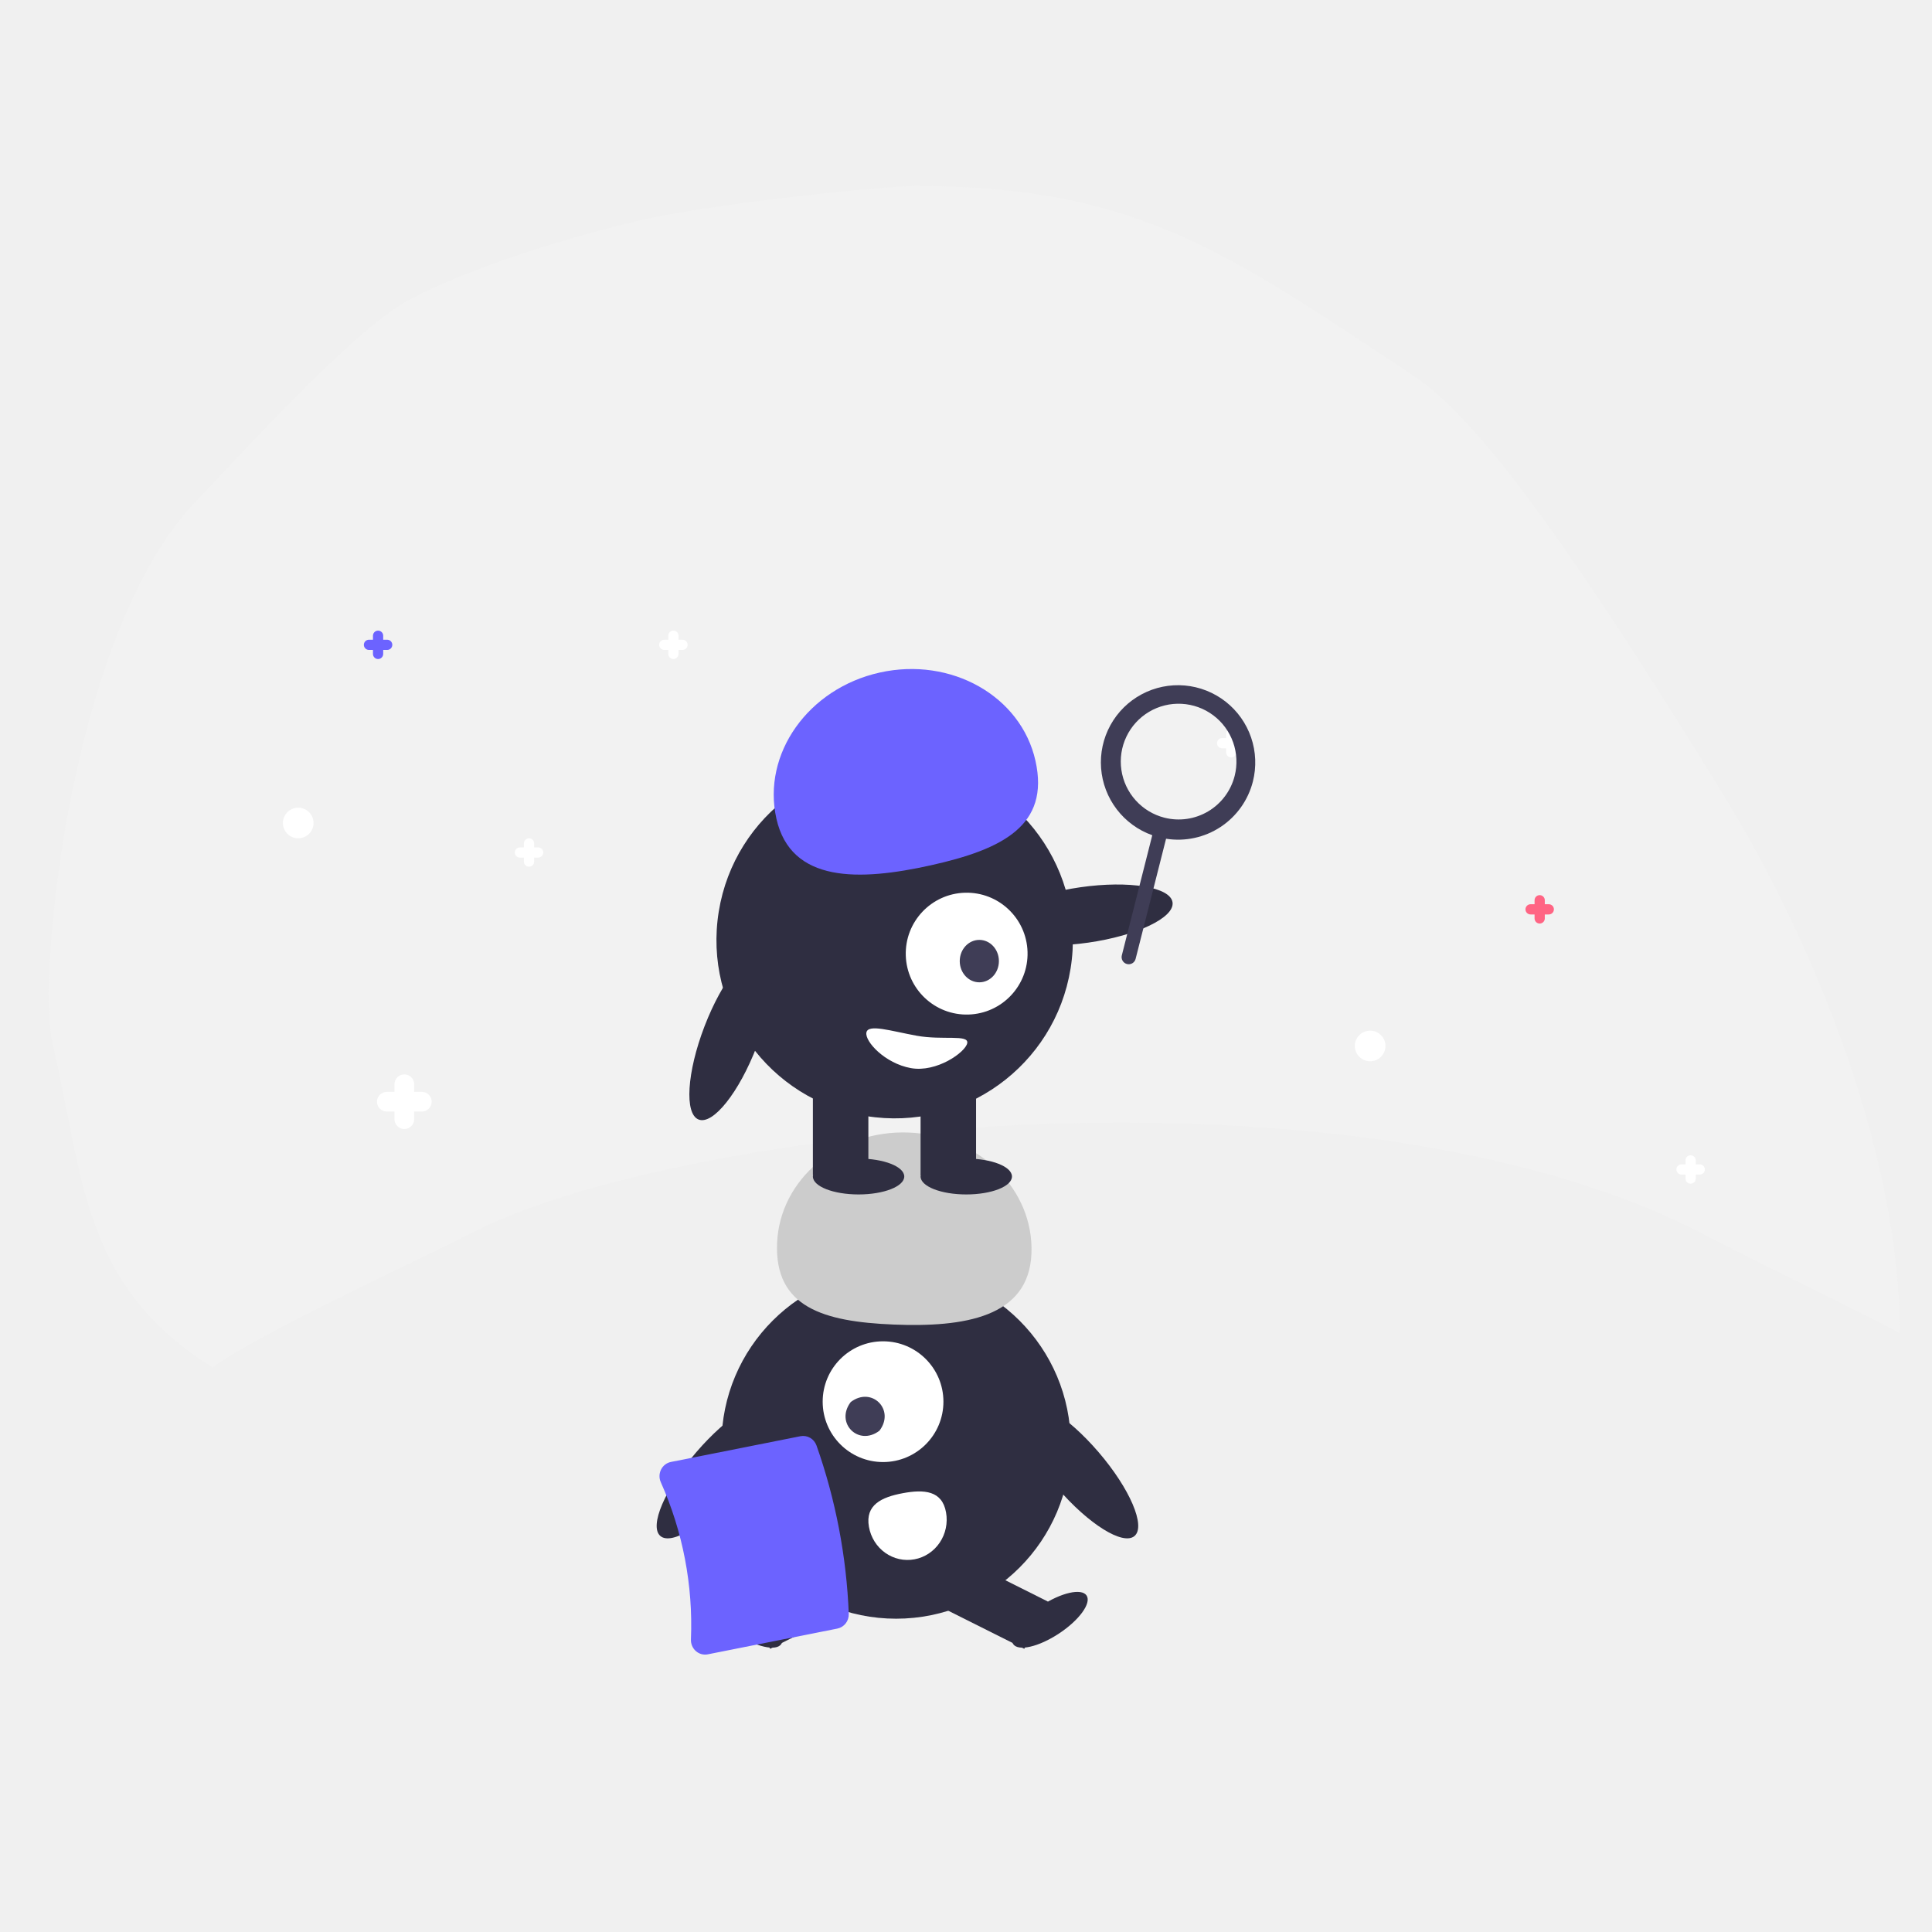
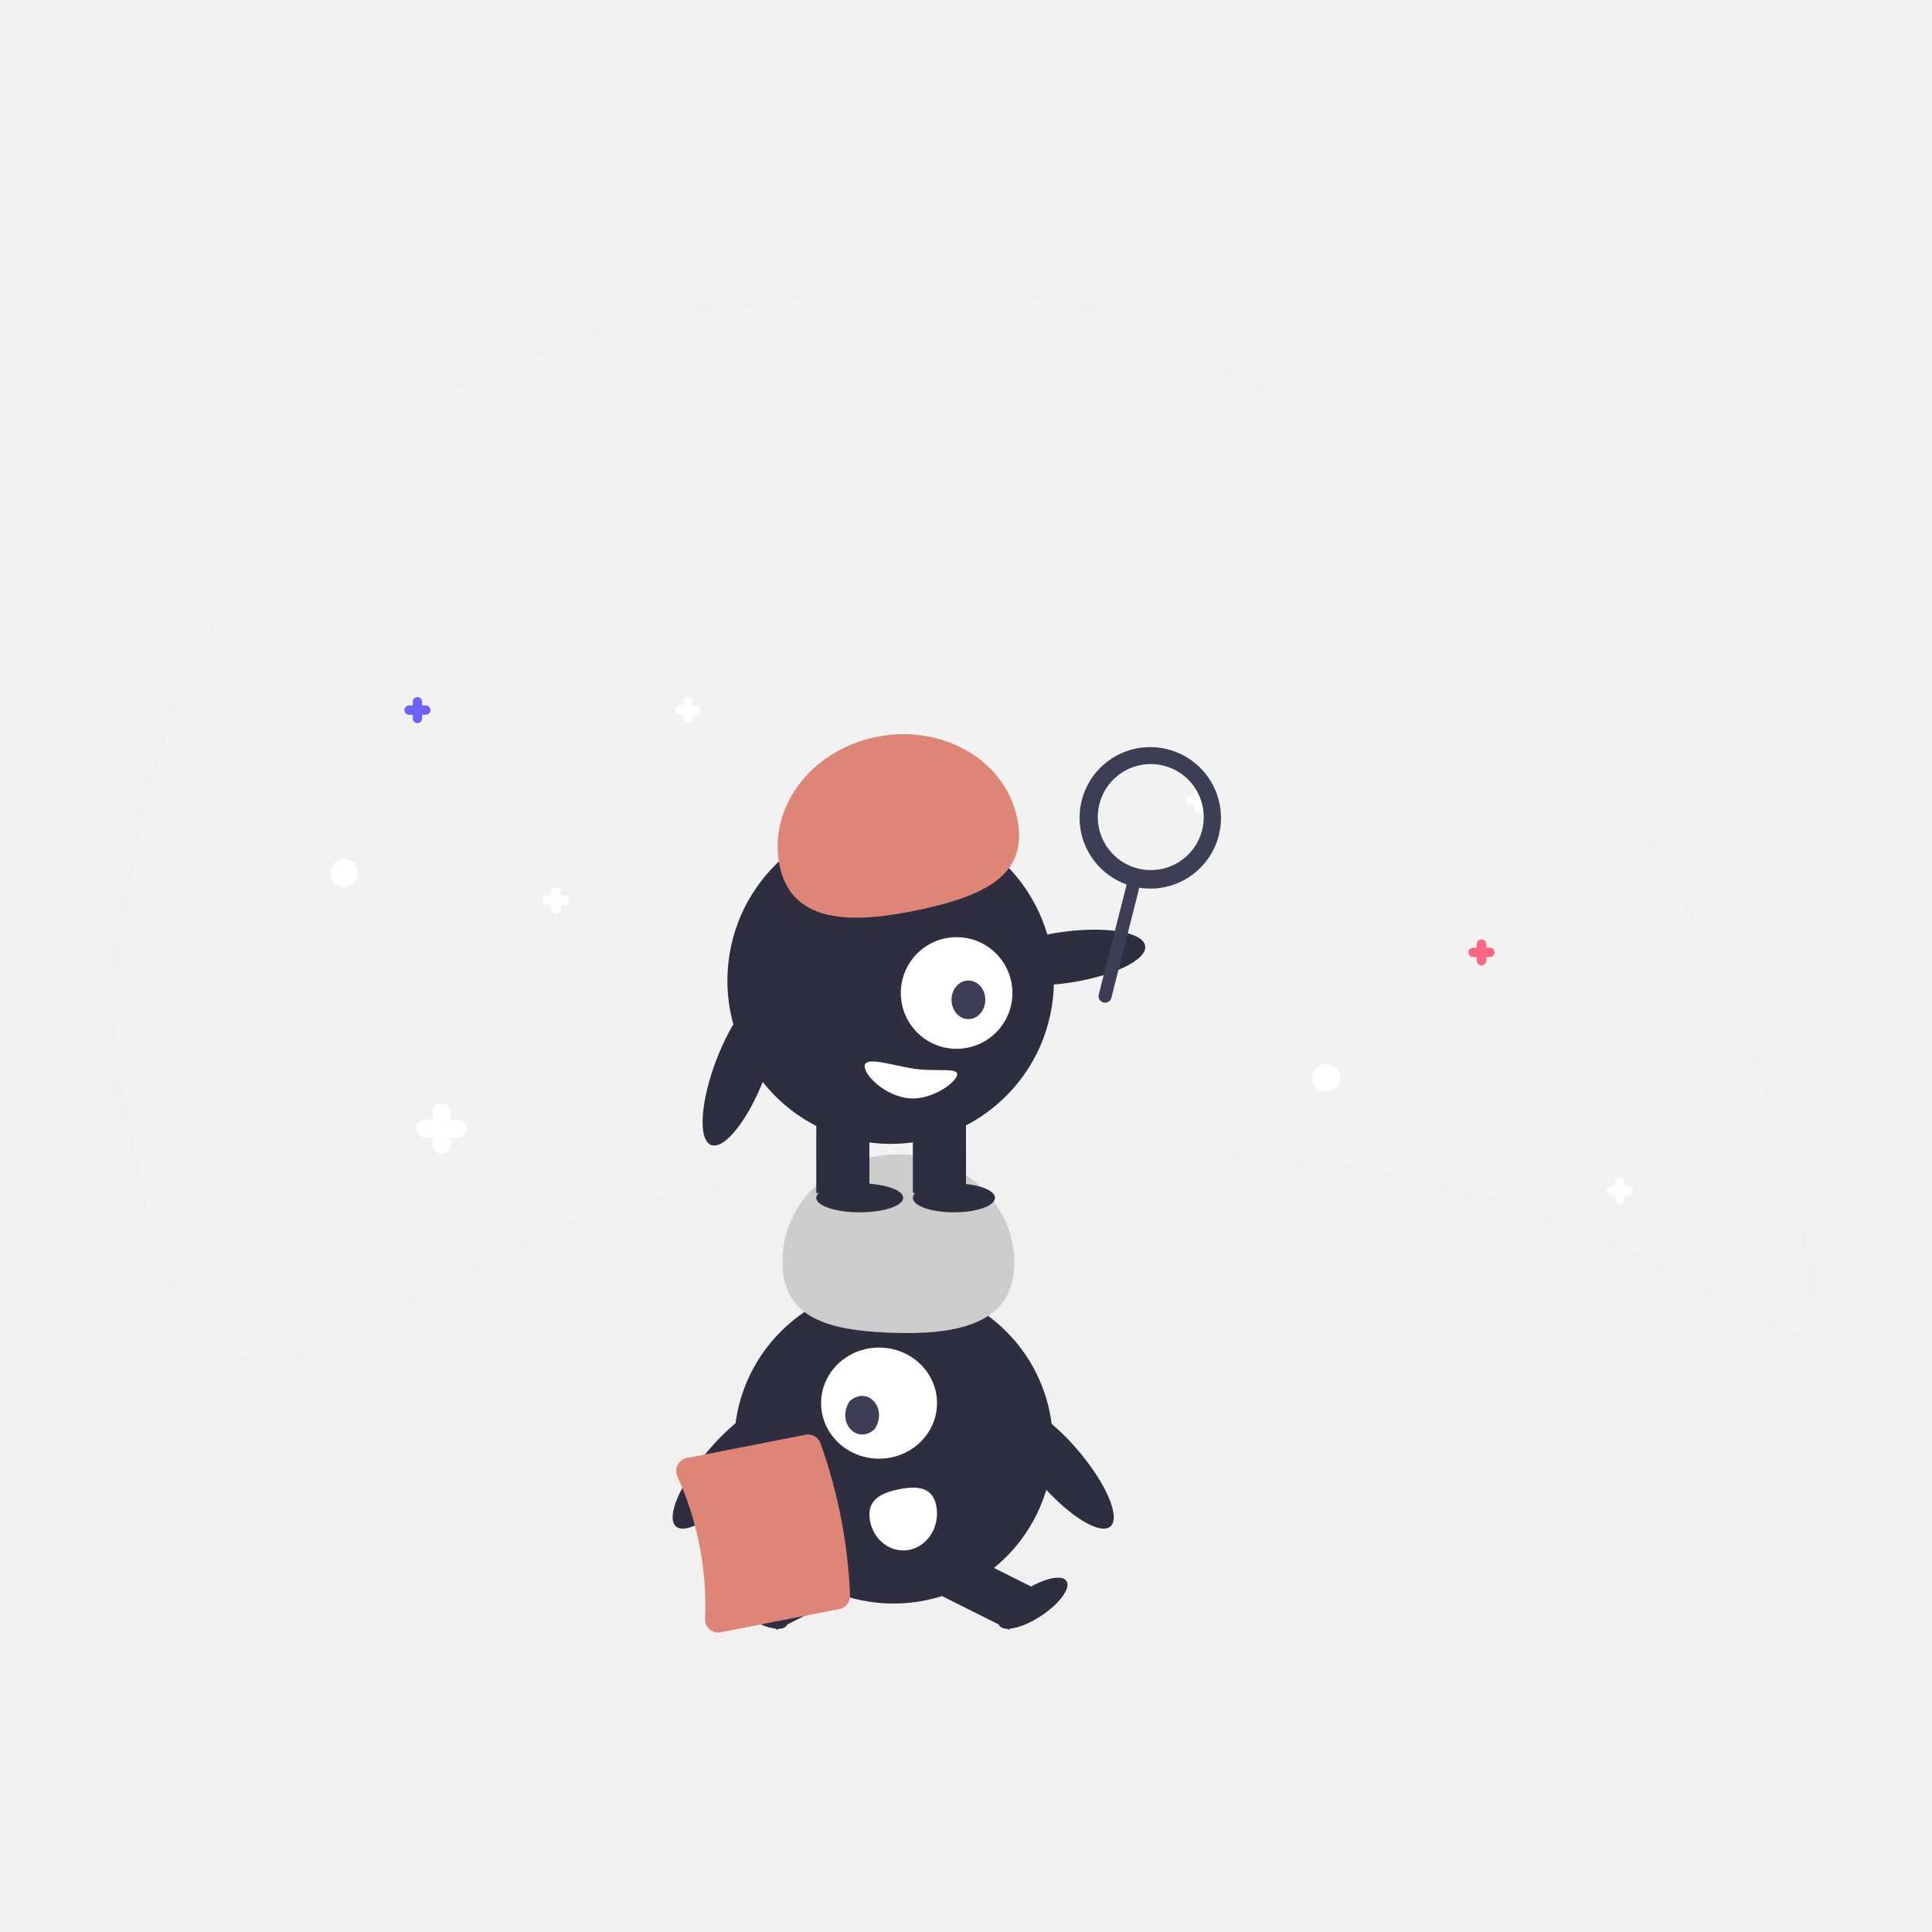
- <svg xmlns="http://www.w3.org/2000/svg" width="592" height="592" viewBox="0 0 592 592" fill="none">
-   <rect width="592" height="592" />
-   <path d="M145.145 377.5C178.217 360.368 257.35 344 343.645 344C429.941 344 487.574 360.368 520.645 377.5C544.28 389.743 569.145 401.5 582.145 408.5C582.145 355 557.127 290.5 527.145 242C493.145 187 457.145 131.066 433.645 115.5C376.881 77.9 348.748 56.943 280.645 57C271.145 57 221.645 62 198.645 67C175.645 72 142.645 82.5 125.145 92C107.645 101.5 72.255 141 60.145 153.5C21.926 192.953 11.146 298.5 16.145 320C25.815 361.578 25.142 394 65.145 419C78.824 408.825 129.97 385.273 145.145 377.5Z" fill="#F2F2F2" />
-   <path d="M91.384 256.868C93.975 256.868 96.076 254.769 96.076 252.179C96.076 249.59 93.975 247.491 91.384 247.491C88.792 247.491 86.692 249.59 86.692 252.179C86.692 254.769 88.792 256.868 91.384 256.868Z" fill="white" />
-   <path d="M419.838 325.192C422.429 325.192 424.53 323.093 424.53 320.503C424.53 317.914 422.429 315.814 419.838 315.814C417.246 315.814 415.146 317.914 415.146 320.503C415.146 323.093 417.246 325.192 419.838 325.192Z" fill="white" />
-   <path d="M129.257 334.57H126.91V332.225C126.91 331.426 126.593 330.659 126.027 330.094C125.461 329.529 124.694 329.211 123.894 329.211C123.094 329.211 122.327 329.529 121.761 330.094C121.195 330.659 120.878 331.426 120.878 332.225V334.57H118.531C117.731 334.57 116.964 334.887 116.399 335.453C115.833 336.018 115.515 336.785 115.515 337.584C115.515 338.384 115.833 339.15 116.399 339.716C116.964 340.281 117.731 340.598 118.531 340.598H120.878V342.943C120.878 343.742 121.195 344.509 121.761 345.074C122.327 345.64 123.094 345.957 123.894 345.957C124.694 345.957 125.461 345.64 126.027 345.074C126.593 344.509 126.91 343.742 126.91 342.943V340.598H129.257C130.057 340.598 130.824 340.281 131.389 339.716C131.955 339.15 132.273 338.384 132.273 337.584C132.273 336.785 131.955 336.018 131.389 335.453C130.824 334.887 130.057 334.57 129.257 334.57Z" fill="white" />
-   <path d="M474.576 277.071H473.356V275.852C473.356 275.436 473.19 275.037 472.896 274.743C472.602 274.449 472.203 274.284 471.787 274.284C471.371 274.284 470.972 274.449 470.678 274.743C470.384 275.037 470.219 275.436 470.219 275.852V277.071H468.999C468.583 277.071 468.184 277.236 467.89 277.53C467.595 277.824 467.43 278.223 467.43 278.638C467.43 279.054 467.595 279.453 467.89 279.747C468.184 280.041 468.583 280.206 468.999 280.206H470.219V281.425C470.219 281.841 470.384 282.239 470.678 282.533C470.972 282.827 471.371 282.992 471.787 282.992C472.203 282.992 472.602 282.827 472.896 282.533C473.19 282.239 473.356 281.841 473.356 281.425V280.206H474.576C474.992 280.206 475.391 280.041 475.685 279.747C475.979 279.453 476.144 279.054 476.144 278.638C476.144 278.223 475.979 277.824 475.685 277.53C475.391 277.236 474.992 277.071 474.576 277.071V277.071Z" fill="#FF6584" />
-   <path d="M118.639 196.02H117.419V194.801C117.419 194.595 117.378 194.391 117.299 194.201C117.221 194.011 117.105 193.838 116.959 193.692C116.814 193.547 116.641 193.431 116.451 193.353C116.26 193.274 116.056 193.233 115.85 193.233C115.644 193.233 115.44 193.274 115.25 193.353C115.06 193.431 114.887 193.547 114.741 193.692C114.595 193.838 114.48 194.011 114.401 194.201C114.322 194.391 114.282 194.595 114.282 194.801V196.02H113.062C112.646 196.02 112.247 196.185 111.953 196.479C111.658 196.773 111.493 197.172 111.493 197.587C111.493 198.003 111.658 198.402 111.953 198.696C112.247 198.99 112.646 199.155 113.062 199.155H114.282V200.374C114.282 200.58 114.322 200.784 114.401 200.974C114.48 201.164 114.595 201.337 114.741 201.482C114.887 201.628 115.06 201.743 115.25 201.822C115.44 201.901 115.644 201.941 115.85 201.941C116.056 201.941 116.26 201.901 116.451 201.822C116.641 201.743 116.814 201.628 116.959 201.482C117.105 201.337 117.221 201.164 117.299 200.974C117.378 200.784 117.419 200.58 117.419 200.374V199.155H118.639C119.055 199.155 119.454 198.99 119.748 198.696C120.042 198.402 120.207 198.003 120.207 197.587C120.207 197.172 120.042 196.773 119.748 196.479C119.454 196.185 119.055 196.02 118.639 196.02V196.02Z" fill="#6C63FF" />
-   <path d="M209.131 196.02H207.911V194.801C207.911 194.385 207.746 193.986 207.452 193.692C207.158 193.399 206.759 193.233 206.343 193.233C205.927 193.233 205.528 193.399 205.234 193.692C204.94 193.986 204.774 194.385 204.774 194.801V196.02H203.554C203.138 196.02 202.739 196.185 202.445 196.479C202.151 196.773 201.986 197.172 201.986 197.587C201.986 198.003 202.151 198.402 202.445 198.696C202.739 198.99 203.138 199.155 203.554 199.155H204.774V200.374C204.774 200.79 204.94 201.188 205.234 201.482C205.528 201.776 205.927 201.941 206.343 201.941C206.759 201.941 207.158 201.776 207.452 201.482C207.746 201.188 207.911 200.79 207.911 200.374V199.155H209.131C209.547 199.155 209.946 198.99 210.24 198.696C210.535 198.402 210.7 198.003 210.7 197.587C210.7 197.172 210.535 196.773 210.24 196.479C209.946 196.185 209.547 196.02 209.131 196.02V196.02Z" fill="white" />
-   <path d="M520.827 356.782H519.607V355.563C519.607 355.147 519.442 354.748 519.148 354.454C518.854 354.16 518.455 353.995 518.039 353.995C517.623 353.995 517.224 354.16 516.93 354.454C516.636 354.748 516.47 355.147 516.47 355.563V356.782H515.25C514.834 356.782 514.435 356.947 514.141 357.241C513.847 357.535 513.682 357.933 513.682 358.349C513.682 358.765 513.847 359.163 514.141 359.457C514.435 359.751 514.834 359.917 515.25 359.917H516.47V361.136C516.47 361.551 516.636 361.95 516.93 362.244C517.224 362.538 517.623 362.703 518.039 362.703C518.455 362.703 518.854 362.538 519.148 362.244C519.442 361.95 519.607 361.551 519.607 361.136V359.917H520.827C521.243 359.917 521.642 359.751 521.936 359.457C522.231 359.163 522.396 358.765 522.396 358.349C522.396 357.933 522.231 357.535 521.936 357.241C521.642 356.947 521.243 356.782 520.827 356.782V356.782Z" fill="white" />
-   <path d="M380.061 226.163H378.841V224.944C378.841 224.528 378.676 224.129 378.382 223.835C378.088 223.541 377.689 223.376 377.273 223.376C376.857 223.376 376.458 223.541 376.164 223.835C375.87 224.129 375.704 224.528 375.704 224.944V226.163H374.484C374.068 226.163 373.669 226.328 373.375 226.622C373.081 226.916 372.916 227.315 372.916 227.73C372.916 228.146 373.081 228.545 373.375 228.839C373.669 229.133 374.068 229.298 374.484 229.298H375.704V230.517C375.704 230.933 375.87 231.331 376.164 231.625C376.458 231.919 376.857 232.084 377.273 232.084C377.689 232.084 378.088 231.919 378.382 231.625C378.676 231.331 378.841 230.933 378.841 230.517V229.298H380.061C380.477 229.298 380.876 229.133 381.17 228.839C381.465 228.545 381.63 228.146 381.63 227.73C381.63 227.315 381.465 226.916 381.17 226.622C380.876 226.328 380.477 226.163 380.061 226.163V226.163Z" fill="white" />
-   <path d="M164.891 259.655H163.671V258.436C163.671 258.02 163.505 257.621 163.211 257.327C162.917 257.033 162.518 256.868 162.102 256.868C161.686 256.868 161.287 257.033 160.993 257.327C160.699 257.621 160.534 258.02 160.534 258.436V259.655H159.314C158.898 259.655 158.499 259.82 158.204 260.114C157.91 260.408 157.745 260.807 157.745 261.222C157.745 261.638 157.91 262.037 158.204 262.331C158.499 262.625 158.898 262.79 159.314 262.79H160.534V264.009C160.534 264.424 160.699 264.823 160.993 265.117C161.287 265.411 161.686 265.576 162.102 265.576C162.518 265.576 162.917 265.411 163.211 265.117C163.505 264.823 163.671 264.424 163.671 264.009V262.79H164.891C165.307 262.79 165.706 262.625 166 262.331C166.294 262.037 166.459 261.638 166.459 261.222C166.459 260.807 166.294 260.408 166 260.114C165.706 259.82 165.307 259.655 164.891 259.655V259.655Z" fill="white" />
-   <path d="M274.583 496C304.13 496 328.083 472.047 328.083 442.5C328.083 412.953 304.13 389 274.583 389C245.035 389 221.083 412.953 221.083 442.5C221.083 472.047 245.035 496 274.583 496Z" fill="#2F2E41" />
-   <path d="M254.664 477.759L228.74 490.748L235.986 505.224L261.91 492.236L254.664 477.759Z" fill="#2F2E41" />
-   <path d="M239.403 503.755C240.941 501.422 237.147 496.206 230.929 492.105C224.711 488.003 218.424 486.569 216.887 488.902C215.349 491.235 219.144 496.451 225.361 500.552C231.579 504.654 237.866 506.088 239.403 503.755Z" fill="#2F2E41" />
-   <path d="M295.175 477.759L287.929 492.236L313.854 505.224L321.1 490.748L295.175 477.759Z" fill="#2F2E41" />
-   <path d="M324.478 500.552C330.696 496.451 334.49 491.234 332.953 488.902C331.415 486.569 325.128 488.003 318.911 492.104C312.693 496.206 308.898 501.422 310.436 503.755C311.973 506.088 318.26 504.654 324.478 500.552Z" fill="#2F2E41" />
-   <path d="M270.583 448C280.8 448 289.083 439.717 289.083 429.5C289.083 419.283 280.8 411 270.583 411C260.365 411 252.083 419.283 252.083 429.5C252.083 439.717 260.365 448 270.583 448Z" fill="white" />
-   <path d="M260.687 429.605C267.11 424.713 274.369 431.973 269.478 438.395C263.056 443.287 255.796 436.027 260.687 429.605Z" fill="#3F3D56" />
-   <path d="M316.056 384.116C316.848 364.516 300.042 347.915 278.518 347.036C256.995 346.158 238.905 361.334 238.113 380.934C237.321 400.534 252.282 404.987 273.806 405.866C295.329 406.745 315.264 403.716 316.056 384.116Z" fill="#CCCCCC" />
-   <path d="M347.644 470.652C351.148 467.642 346.221 456.151 336.64 444.985C327.059 433.819 316.451 427.206 312.948 430.216C309.444 433.225 314.371 444.716 323.952 455.882C333.533 467.048 344.141 473.661 347.644 470.652Z" fill="#2F2E41" />
-   <path d="M226.036 455.882C235.618 444.716 240.544 433.225 237.041 430.216C233.537 427.206 222.93 433.819 213.348 444.985C203.767 456.151 198.84 467.642 202.344 470.652C205.848 473.661 216.455 467.049 226.036 455.882Z" fill="#2F2E41" />
-   <path d="M289.887 463.436C290.171 465.031 290.146 466.668 289.814 468.254C289.482 469.839 288.849 471.342 287.952 472.676C287.055 474.01 285.911 475.149 284.585 476.029C283.259 476.908 281.778 477.51 280.225 477.8C278.673 478.091 277.08 478.064 275.538 477.721C273.996 477.379 272.535 476.727 271.238 475.804C269.941 474.88 268.833 473.703 267.979 472.34C267.125 470.976 266.541 469.453 266.259 467.857L266.255 467.833C265.074 461.125 270.119 458.752 276.645 457.537C283.171 456.323 288.705 456.728 289.887 463.436Z" fill="white" />
-   <path d="M333.462 288.841C348.394 286.704 359.957 281.172 359.288 276.485C358.619 271.799 345.971 269.733 331.038 271.87C316.105 274.007 304.543 279.539 305.212 284.225C305.881 288.912 318.529 290.978 333.462 288.841Z" fill="#2F2E41" />
-   <path d="M328.042 296.802C332.873 267.02 312.657 238.959 282.889 234.126C253.121 229.293 225.074 249.518 220.243 279.3C215.412 309.082 235.628 337.143 265.396 341.976C295.164 346.809 323.211 326.584 328.042 296.802Z" fill="#2F2E41" />
-   <path d="M266.083 330H249.083V360H266.083V330Z" fill="#2F2E41" />
-   <path d="M299.083 330H282.083V360H299.083V330Z" fill="#2F2E41" />
-   <path d="M263.083 366C270.815 366 277.083 363.538 277.083 360.5C277.083 357.462 270.815 355 263.083 355C255.351 355 249.083 357.462 249.083 360.5C249.083 363.538 255.351 366 263.083 366Z" fill="#2F2E41" />
-   <path d="M296.083 366C303.815 366 310.083 363.538 310.083 360.5C310.083 357.462 303.815 355 296.083 355C288.351 355 282.083 357.462 282.083 360.5C282.083 363.538 288.351 366 296.083 366Z" fill="#2F2E41" />
-   <path d="M296.751 310.875C307.053 310.572 315.16 301.971 314.857 291.663C314.554 281.356 305.957 273.246 295.654 273.548C285.352 273.851 277.245 282.453 277.548 292.76C277.851 303.067 286.448 311.178 296.751 310.875Z" fill="white" />
-   <path d="M300.083 301C303.396 301 306.083 298.09 306.083 294.5C306.083 290.91 303.396 288 300.083 288C296.769 288 294.083 290.91 294.083 294.5C294.083 298.09 296.769 301 300.083 301Z" fill="#3F3D56" />
-   <path d="M237.895 250.811C233.46 230.992 247.637 210.967 269.56 206.082C291.483 201.198 312.85 213.304 317.285 233.122C321.72 252.94 307.191 260.25 285.268 265.134C263.345 270.019 242.33 270.629 237.895 250.811Z" fill="#6C63FF" />
-   <path d="M233.668 292.071C229.247 290.375 221.28 300.412 215.873 314.489C210.466 328.567 209.667 341.354 214.088 343.05C218.509 344.746 226.477 334.709 231.883 320.632C237.29 306.555 238.089 293.768 233.668 292.071Z" fill="#2F2E41" />
-   <path d="M256.565 499.031L216.893 506.916C216.251 507.046 215.588 507.025 214.954 506.854C214.321 506.684 213.734 506.368 213.239 505.932C212.733 505.491 212.334 504.937 212.07 504.315C211.806 503.692 211.685 503.016 211.716 502.339C212.393 485.774 209.231 469.279 202.486 454.19C202.207 453.574 202.069 452.902 202.084 452.224C202.098 451.545 202.265 450.88 202.57 450.277C202.868 449.683 203.295 449.166 203.819 448.766C204.342 448.365 204.949 448.092 205.592 447.966L245.264 440.081C246.278 439.881 247.329 440.055 248.229 440.57C249.13 441.086 249.821 441.91 250.18 442.896C256.049 459.495 259.387 476.912 260.081 494.54C260.112 495.591 259.776 496.619 259.132 497.442C258.488 498.264 257.578 498.827 256.565 499.031V499.031Z" fill="#6C63FF" />
-   <path d="M383.909 239.464C385.036 235.017 384.847 230.338 383.365 225.994C381.883 221.651 379.172 217.832 375.561 215C371.95 212.169 367.596 210.449 363.027 210.048C358.459 209.647 353.874 210.584 349.83 212.744C345.786 214.903 342.458 218.193 340.25 222.213C338.042 226.232 337.05 230.808 337.394 235.384C337.738 239.96 339.404 244.338 342.189 247.985C344.973 251.633 348.757 254.393 353.079 255.929L343.747 292.744C343.605 293.304 343.691 293.898 343.986 294.395C344.281 294.892 344.762 295.252 345.322 295.395C345.882 295.538 346.475 295.453 346.972 295.159C347.469 294.864 347.828 294.384 347.971 293.824L347.972 293.82L357.304 257.005C363.129 257.927 369.085 256.639 374.006 253.394C378.928 250.149 382.46 245.181 383.909 239.464V239.464ZM356.791 250.553C353.394 249.688 350.328 247.835 347.982 245.227C345.635 242.62 344.114 239.375 343.61 235.904C343.106 232.433 343.641 228.891 345.149 225.726C346.657 222.561 349.069 219.915 352.081 218.124C355.092 216.332 358.568 215.474 362.068 215.659C365.569 215.845 368.936 217.064 371.746 219.164C374.555 221.264 376.679 224.15 377.85 227.456C379.021 230.763 379.187 234.342 378.325 237.741V237.741C377.17 242.299 374.252 246.209 370.214 248.612C366.175 251.015 361.347 251.713 356.791 250.553V250.553Z" fill="#3F3D56" />
-   <path d="M265.48 316.395C264.982 319.134 271.155 325.841 279.096 327.284C287.036 328.727 295.881 322.37 296.379 319.631C296.876 316.893 288.837 318.81 280.897 317.367C272.957 315.925 265.978 313.657 265.48 316.395Z" fill="white" />
+ <svg xmlns="http://www.w3.org/2000/svg" width="400" height="400" viewBox="0 0 400 400" fill="none">
+   <rect width="400" height="400" />
+   <path d="M104.556 258.38C125.027 247.776 174.007 237.644 227.422 237.644C280.836 237.644 316.509 247.776 336.979 258.38C351.608 265.958 366.999 273.235 375.046 277.568C375.046 244.453 359.56 204.529 341.003 174.509C319.958 140.466 297.675 105.845 283.129 96.21C247.993 72.937 230.58 59.965 188.427 60C182.546 60 151.907 63.095 137.671 66.19C123.435 69.285 103.009 75.784 92.177 81.664C81.345 87.544 59.439 111.993 51.944 119.731C28.287 144.151 21.614 209.481 24.709 222.789C30.694 248.525 30.278 268.593 55.038 284.067C63.505 277.769 95.163 263.191 104.556 258.38Z" fill="#F2F2F2" />
+   <path d="M71.279 183.712C72.883 183.712 74.183 182.412 74.183 180.81C74.183 179.207 72.883 177.908 71.279 177.908C69.675 177.908 68.375 179.207 68.375 180.81C68.375 182.412 69.675 183.712 71.279 183.712Z" fill="white" />
+   <path d="M274.582 226.002C276.186 226.002 277.486 224.703 277.486 223.1C277.486 221.497 276.186 220.198 274.582 220.198C272.978 220.198 271.678 221.497 271.678 223.1C271.678 224.703 272.978 226.002 274.582 226.002Z" fill="white" />
+   <path d="M94.721 231.807H93.269V230.356C93.269 229.861 93.073 229.387 92.722 229.037C92.372 228.687 91.897 228.49 91.402 228.49C90.907 228.49 90.432 228.687 90.082 229.037C89.732 229.387 89.535 229.861 89.535 230.356V231.807H88.083C87.588 231.807 87.113 232.004 86.763 232.354C86.412 232.704 86.216 233.178 86.216 233.673C86.216 234.168 86.412 234.643 86.763 234.992C87.113 235.342 87.588 235.539 88.083 235.539H89.535V236.99C89.535 237.485 89.732 237.959 90.082 238.309C90.432 238.659 90.907 238.856 91.402 238.856C91.897 238.856 92.372 238.659 92.722 238.309C93.073 237.959 93.269 237.485 93.269 236.99V235.539H94.721C95.216 235.539 95.691 235.342 96.042 234.992C96.392 234.643 96.588 234.168 96.588 233.673C96.588 233.178 96.392 232.704 96.042 232.354C95.691 232.004 95.216 231.807 94.721 231.807Z" fill="white" />
+   <path d="M308.463 196.217H307.708V195.462C307.708 195.205 307.606 194.958 307.424 194.777C307.242 194.595 306.995 194.492 306.737 194.492C306.48 194.492 306.233 194.595 306.051 194.777C305.869 194.958 305.766 195.205 305.766 195.462V196.217H305.011C304.754 196.217 304.507 196.319 304.325 196.501C304.143 196.683 304.041 196.93 304.041 197.187C304.041 197.444 304.143 197.691 304.325 197.873C304.507 198.055 304.754 198.157 305.011 198.157H305.766V198.912C305.766 199.169 305.869 199.416 306.051 199.598C306.233 199.779 306.48 199.882 306.737 199.882C306.995 199.882 307.242 199.779 307.424 199.598C307.606 199.416 307.708 199.169 307.708 198.912V198.157H308.463C308.72 198.157 308.967 198.055 309.149 197.873C309.331 197.691 309.434 197.444 309.434 197.187C309.434 196.93 309.331 196.683 309.149 196.501C308.967 196.319 308.72 196.217 308.463 196.217Z" fill="#FF6584" />
+   <path d="M88.149 146.049H87.394V145.294C87.394 145.167 87.368 145.041 87.32 144.923C87.271 144.806 87.199 144.699 87.109 144.609C87.019 144.518 86.912 144.447 86.794 144.398C86.677 144.349 86.55 144.324 86.423 144.324C86.295 144.324 86.169 144.349 86.051 144.398C85.934 144.447 85.827 144.518 85.736 144.609C85.646 144.699 85.575 144.806 85.526 144.923C85.477 145.041 85.452 145.167 85.452 145.294V146.049H84.697C84.44 146.049 84.193 146.151 84.011 146.333C83.829 146.515 83.726 146.762 83.726 147.019C83.726 147.276 83.829 147.523 84.011 147.705C84.193 147.887 84.44 147.989 84.697 147.989H85.452V148.744C85.452 148.871 85.477 148.997 85.526 149.115C85.575 149.233 85.646 149.339 85.736 149.43C85.827 149.52 85.934 149.591 86.051 149.64C86.169 149.689 86.295 149.714 86.423 149.714C86.55 149.714 86.677 149.689 86.794 149.64C86.912 149.591 87.019 149.52 87.109 149.43C87.199 149.339 87.271 149.233 87.32 149.115C87.368 148.997 87.394 148.871 87.394 148.744V147.989H88.149C88.406 147.989 88.653 147.887 88.835 147.705C89.017 147.523 89.119 147.276 89.119 147.019C89.119 146.762 89.017 146.515 88.835 146.333C88.653 146.151 88.406 146.049 88.149 146.049Z" fill="#6C63FF" />
+   <path d="M144.161 146.049H143.406V145.294C143.406 145.037 143.304 144.79 143.121 144.609C142.939 144.427 142.693 144.324 142.435 144.324C142.178 144.324 141.931 144.427 141.749 144.609C141.567 144.79 141.464 145.037 141.464 145.294V146.049H140.709C140.452 146.049 140.205 146.151 140.023 146.333C139.841 146.515 139.739 146.762 139.739 147.019C139.739 147.276 139.841 147.523 140.023 147.705C140.205 147.887 140.452 147.989 140.709 147.989H141.464V148.744C141.464 149.001 141.567 149.248 141.749 149.43C141.931 149.611 142.178 149.714 142.435 149.714C142.693 149.714 142.939 149.611 143.121 149.43C143.304 149.248 143.406 149.001 143.406 148.744V147.989H144.161C144.418 147.989 144.665 147.887 144.847 147.705C145.029 147.523 145.132 147.276 145.132 147.019C145.132 146.762 145.029 146.515 144.847 146.333C144.665 146.151 144.418 146.049 144.161 146.049Z" fill="white" />
+   <path d="M337.091 245.556H336.336V244.801C336.336 244.544 336.234 244.297 336.052 244.115C335.87 243.933 335.623 243.831 335.365 243.831C335.108 243.831 334.861 243.933 334.679 244.115C334.497 244.297 334.395 244.544 334.395 244.801V245.556H333.64C333.382 245.556 333.135 245.658 332.953 245.84C332.771 246.022 332.669 246.268 332.669 246.526C332.669 246.783 332.771 247.03 332.953 247.212C333.135 247.394 333.382 247.496 333.64 247.496H334.395V248.25C334.395 248.507 334.497 248.754 334.679 248.936C334.861 249.118 335.108 249.22 335.365 249.22C335.623 249.22 335.87 249.118 336.052 248.936C336.234 248.754 336.336 248.507 336.336 248.25V247.496H337.091C337.349 247.496 337.596 247.394 337.778 247.212C337.96 247.03 338.062 246.783 338.062 246.526C338.062 246.268 337.96 246.022 337.778 245.84C337.596 245.658 337.349 245.556 337.091 245.556Z" fill="white" />
+   <path d="M249.961 164.706H249.206V163.952C249.206 163.695 249.104 163.448 248.922 163.266C248.74 163.084 248.493 162.982 248.236 162.982C247.978 162.982 247.731 163.084 247.549 163.266C247.367 163.448 247.265 163.695 247.265 163.952V164.706H246.51C246.252 164.706 246.005 164.809 245.823 164.991C245.641 165.173 245.539 165.419 245.539 165.677C245.539 165.934 245.641 166.181 245.823 166.362C246.005 166.544 246.252 166.647 246.51 166.647H247.265V167.401C247.265 167.658 247.367 167.905 247.549 168.087C247.731 168.269 247.978 168.371 248.236 168.371C248.493 168.371 248.74 168.269 248.922 168.087C249.104 167.905 249.206 167.658 249.206 167.401V166.647H249.961C250.219 166.647 250.466 166.544 250.648 166.362C250.83 166.181 250.932 165.934 250.932 165.677C250.932 165.419 250.83 165.173 250.648 164.991C250.466 164.809 250.219 164.706 249.961 164.706Z" fill="white" />
+   <path d="M116.777 185.437H116.022V184.682C116.022 184.425 115.92 184.178 115.738 183.997C115.556 183.815 115.309 183.712 115.051 183.712C114.794 183.712 114.547 183.815 114.365 183.997C114.183 184.178 114.081 184.425 114.081 184.682V185.437H113.326C113.068 185.437 112.821 185.539 112.639 185.721C112.457 185.903 112.355 186.15 112.355 186.407C112.355 186.664 112.457 186.911 112.639 187.093C112.821 187.275 113.068 187.377 113.326 187.377H114.081V188.132C114.081 188.389 114.183 188.636 114.365 188.818C114.547 188.999 114.794 189.102 115.051 189.102C115.309 189.102 115.556 188.999 115.738 188.818C115.92 188.636 116.022 188.389 116.022 188.132V187.377H116.777C117.035 187.377 117.282 187.275 117.464 187.093C117.646 186.911 117.748 186.664 117.748 186.407C117.748 186.15 117.646 185.903 117.464 185.721C117.282 185.539 117.035 185.437 116.777 185.437Z" fill="white" />
+   <path d="M185 332C203.225 332 218 317.225 218 299C218 280.775 203.225 266 185 266C166.775 266 152 280.775 152 299C152 317.225 166.775 332 185 332Z" fill="#2F2E41" />
+   <path d="M172.345 320.437L156.298 328.477L160.783 337.437L176.83 329.398L172.345 320.437Z" fill="#2F2E41" />
+   <path d="M162.899 336.528C163.851 335.084 161.502 331.855 157.653 329.317C153.805 326.778 149.913 325.89 148.962 327.334C148.01 328.778 150.359 332.007 154.207 334.546C158.056 337.084 161.947 337.972 162.899 336.528Z" fill="#2F2E41" />
+   <path d="M197.42 320.437L192.935 329.398L208.981 337.437L213.467 328.477L197.42 320.437Z" fill="#2F2E41" />
+   <path d="M215.557 334.545C219.406 332.007 221.755 328.778 220.803 327.334C219.851 325.89 215.96 326.778 212.111 329.316C208.263 331.855 205.914 335.084 206.866 336.528C207.817 337.972 211.709 337.084 215.557 334.545Z" fill="#2F2E41" />
+   <path d="M182 302C188.627 302 194 296.851 194 290.5C194 284.149 188.627 279 182 279C175.373 279 170 284.149 170 290.5C170 296.851 175.373 302 182 302Z" fill="white" />
+   <path d="M175.936 290.07C179.682 286.809 183.917 291.649 181.064 295.93C177.318 299.191 173.083 294.351 175.936 290.07Z" fill="#3F3D56" />
+   <path d="M209.983 262.276C210.471 249.985 200.129 239.574 186.884 239.023C173.638 238.472 162.506 247.989 162.018 260.281C161.531 272.572 170.738 275.365 183.983 275.916C197.228 276.467 209.496 274.568 209.983 262.276Z" fill="#CCCCCC" />
+   <path d="M229.897 316.038C232.065 314.175 229.016 307.062 223.085 300.151C217.155 293.239 210.589 289.147 208.421 291.009C206.252 292.872 209.301 299.985 215.232 306.896C221.162 313.808 227.728 317.9 229.897 316.038Z" fill="#2F2E41" />
+   <path d="M154.625 306.896C160.556 299.985 163.605 292.872 161.436 291.009C159.268 289.147 152.702 293.239 146.772 300.151C140.841 307.062 137.792 314.175 139.96 316.038C142.129 317.901 148.695 313.808 154.625 306.896Z" fill="#2F2E41" />
+   <path d="M193.886 311.984C194.051 312.972 194.037 313.985 193.843 314.967C193.65 315.948 193.281 316.878 192.757 317.704C192.234 318.53 191.566 319.235 190.793 319.78C190.02 320.324 189.155 320.697 188.25 320.876C187.344 321.056 186.415 321.04 185.516 320.828C184.616 320.615 183.764 320.212 183.007 319.64C182.25 319.069 181.605 318.34 181.106 317.496C180.608 316.652 180.267 315.709 180.103 314.721L180.101 314.706C179.411 310.554 182.355 309.084 186.161 308.333C189.968 307.581 193.197 307.832 193.886 311.984Z" fill="white" />
+   <path d="M221.118 203.502C230.361 202.18 237.518 198.756 237.104 195.855C236.69 192.954 228.861 191.675 219.618 192.998C210.375 194.321 203.218 197.745 203.632 200.646C204.047 203.546 211.875 204.825 221.118 203.502Z" fill="#2F2E41" />
+   <path d="M217.764 208.43C220.754 189.996 208.241 172.627 189.815 169.635C171.39 166.644 154.029 179.163 151.039 197.597C148.049 216.031 160.562 233.4 178.987 236.391C197.413 239.383 214.774 226.864 217.764 208.43Z" fill="#2F2E41" />
+   <path d="M180 229H169V247H180V229Z" fill="#2F2E41" />
+   <path d="M200 229H189V247H200V229Z" fill="#2F2E41" />
+   <path d="M178 251C182.971 251 187 249.657 187 248C187 246.343 182.971 245 178 245C173.029 245 169 246.343 169 248C169 249.657 173.029 251 178 251Z" fill="#2F2E41" />
+   <path d="M197.5 251C202.194 251 206 249.657 206 248C206 246.343 202.194 245 197.5 245C192.806 245 189 246.343 189 248C189 249.657 192.806 251 197.5 251Z" fill="#2F2E41" />
+   <path d="M198.395 217.141C204.772 216.953 209.79 211.629 209.602 205.249C209.415 198.869 204.093 193.849 197.716 194.037C191.34 194.224 186.322 199.548 186.509 205.928C186.697 212.308 192.018 217.328 198.395 217.141Z" fill="white" />
+   <path d="M200.5 211C202.433 211 204 209.209 204 207C204 204.791 202.433 203 200.5 203C198.567 203 197 204.791 197 207C197 209.209 198.567 211 200.5 211Z" fill="#3F3D56" />
+   <path d="M161.501 179.632C158.764 167.678 167.515 155.599 181.048 152.653C194.58 149.707 207.77 157.009 210.508 168.963C213.245 180.916 204.277 185.325 190.744 188.271C177.211 191.218 164.239 191.586 161.501 179.632Z" fill="#DF8577" />
+   <path d="M159.349 205.502C156.612 204.452 151.681 210.665 148.334 219.378C144.987 228.092 144.493 236.006 147.229 237.056C149.966 238.106 154.898 231.894 158.244 223.18C161.591 214.467 162.086 206.552 159.349 205.502Z" fill="#2F2E41" />
+   <path d="M173.817 333.123L149.193 337.949C148.794 338.028 148.382 338.015 147.989 337.911C147.596 337.807 147.232 337.613 146.925 337.347C146.611 337.076 146.363 336.738 146.199 336.357C146.035 335.976 145.96 335.562 145.98 335.147C146.4 325.011 144.437 314.917 140.25 305.683C140.077 305.307 139.992 304.895 140.001 304.48C140.01 304.065 140.113 303.658 140.302 303.289C140.487 302.925 140.752 302.609 141.078 302.364C141.403 302.119 141.779 301.952 142.178 301.875L166.802 297.049C167.432 296.927 168.084 297.033 168.643 297.349C169.202 297.664 169.631 298.169 169.854 298.772C173.496 308.93 175.568 319.588 175.999 330.375C176.018 331.018 175.809 331.648 175.41 332.151C175.01 332.654 174.446 332.999 173.817 333.123Z" fill="#DF8577" />
+   <path d="M252.344 172.94C253.041 170.187 252.924 167.291 252.007 164.602C251.09 161.914 249.411 159.55 247.176 157.798C244.941 156.045 242.246 154.98 239.419 154.732C236.591 154.484 233.753 155.064 231.25 156.401C228.747 157.737 226.687 159.774 225.32 162.262C223.953 164.75 223.339 167.582 223.552 170.414C223.765 173.246 224.796 175.956 226.52 178.214C228.244 180.472 230.585 182.18 233.26 183.131L227.484 205.918C227.396 206.265 227.45 206.633 227.633 206.941C227.815 207.248 228.113 207.471 228.459 207.559C228.806 207.648 229.173 207.595 229.481 207.413C229.788 207.231 230.011 206.933 230.099 206.587L230.1 206.584L235.876 183.797C239.481 184.368 243.168 183.57 246.214 181.562C249.26 179.554 251.446 176.479 252.344 172.94ZM235.558 179.804C233.455 179.268 231.558 178.121 230.106 176.507C228.653 174.893 227.712 172.885 227.4 170.736C227.088 168.588 227.419 166.395 228.352 164.436C229.286 162.477 230.779 160.84 232.643 159.731C234.507 158.622 236.658 158.091 238.825 158.205C240.992 158.32 243.076 159.075 244.815 160.375C246.554 161.674 247.869 163.46 248.593 165.507C249.318 167.554 249.421 169.769 248.887 171.873C248.172 174.694 246.366 177.115 243.867 178.602C241.367 180.089 238.378 180.521 235.558 179.804Z" fill="#3F3D56" />
+   <path d="M179.04 220.558C178.732 222.253 182.552 226.405 187.467 227.298C192.382 228.191 197.857 224.256 198.165 222.561C198.473 220.866 193.497 222.052 188.582 221.159C183.668 220.266 179.348 218.863 179.04 220.558Z" fill="white" />
</svg>
